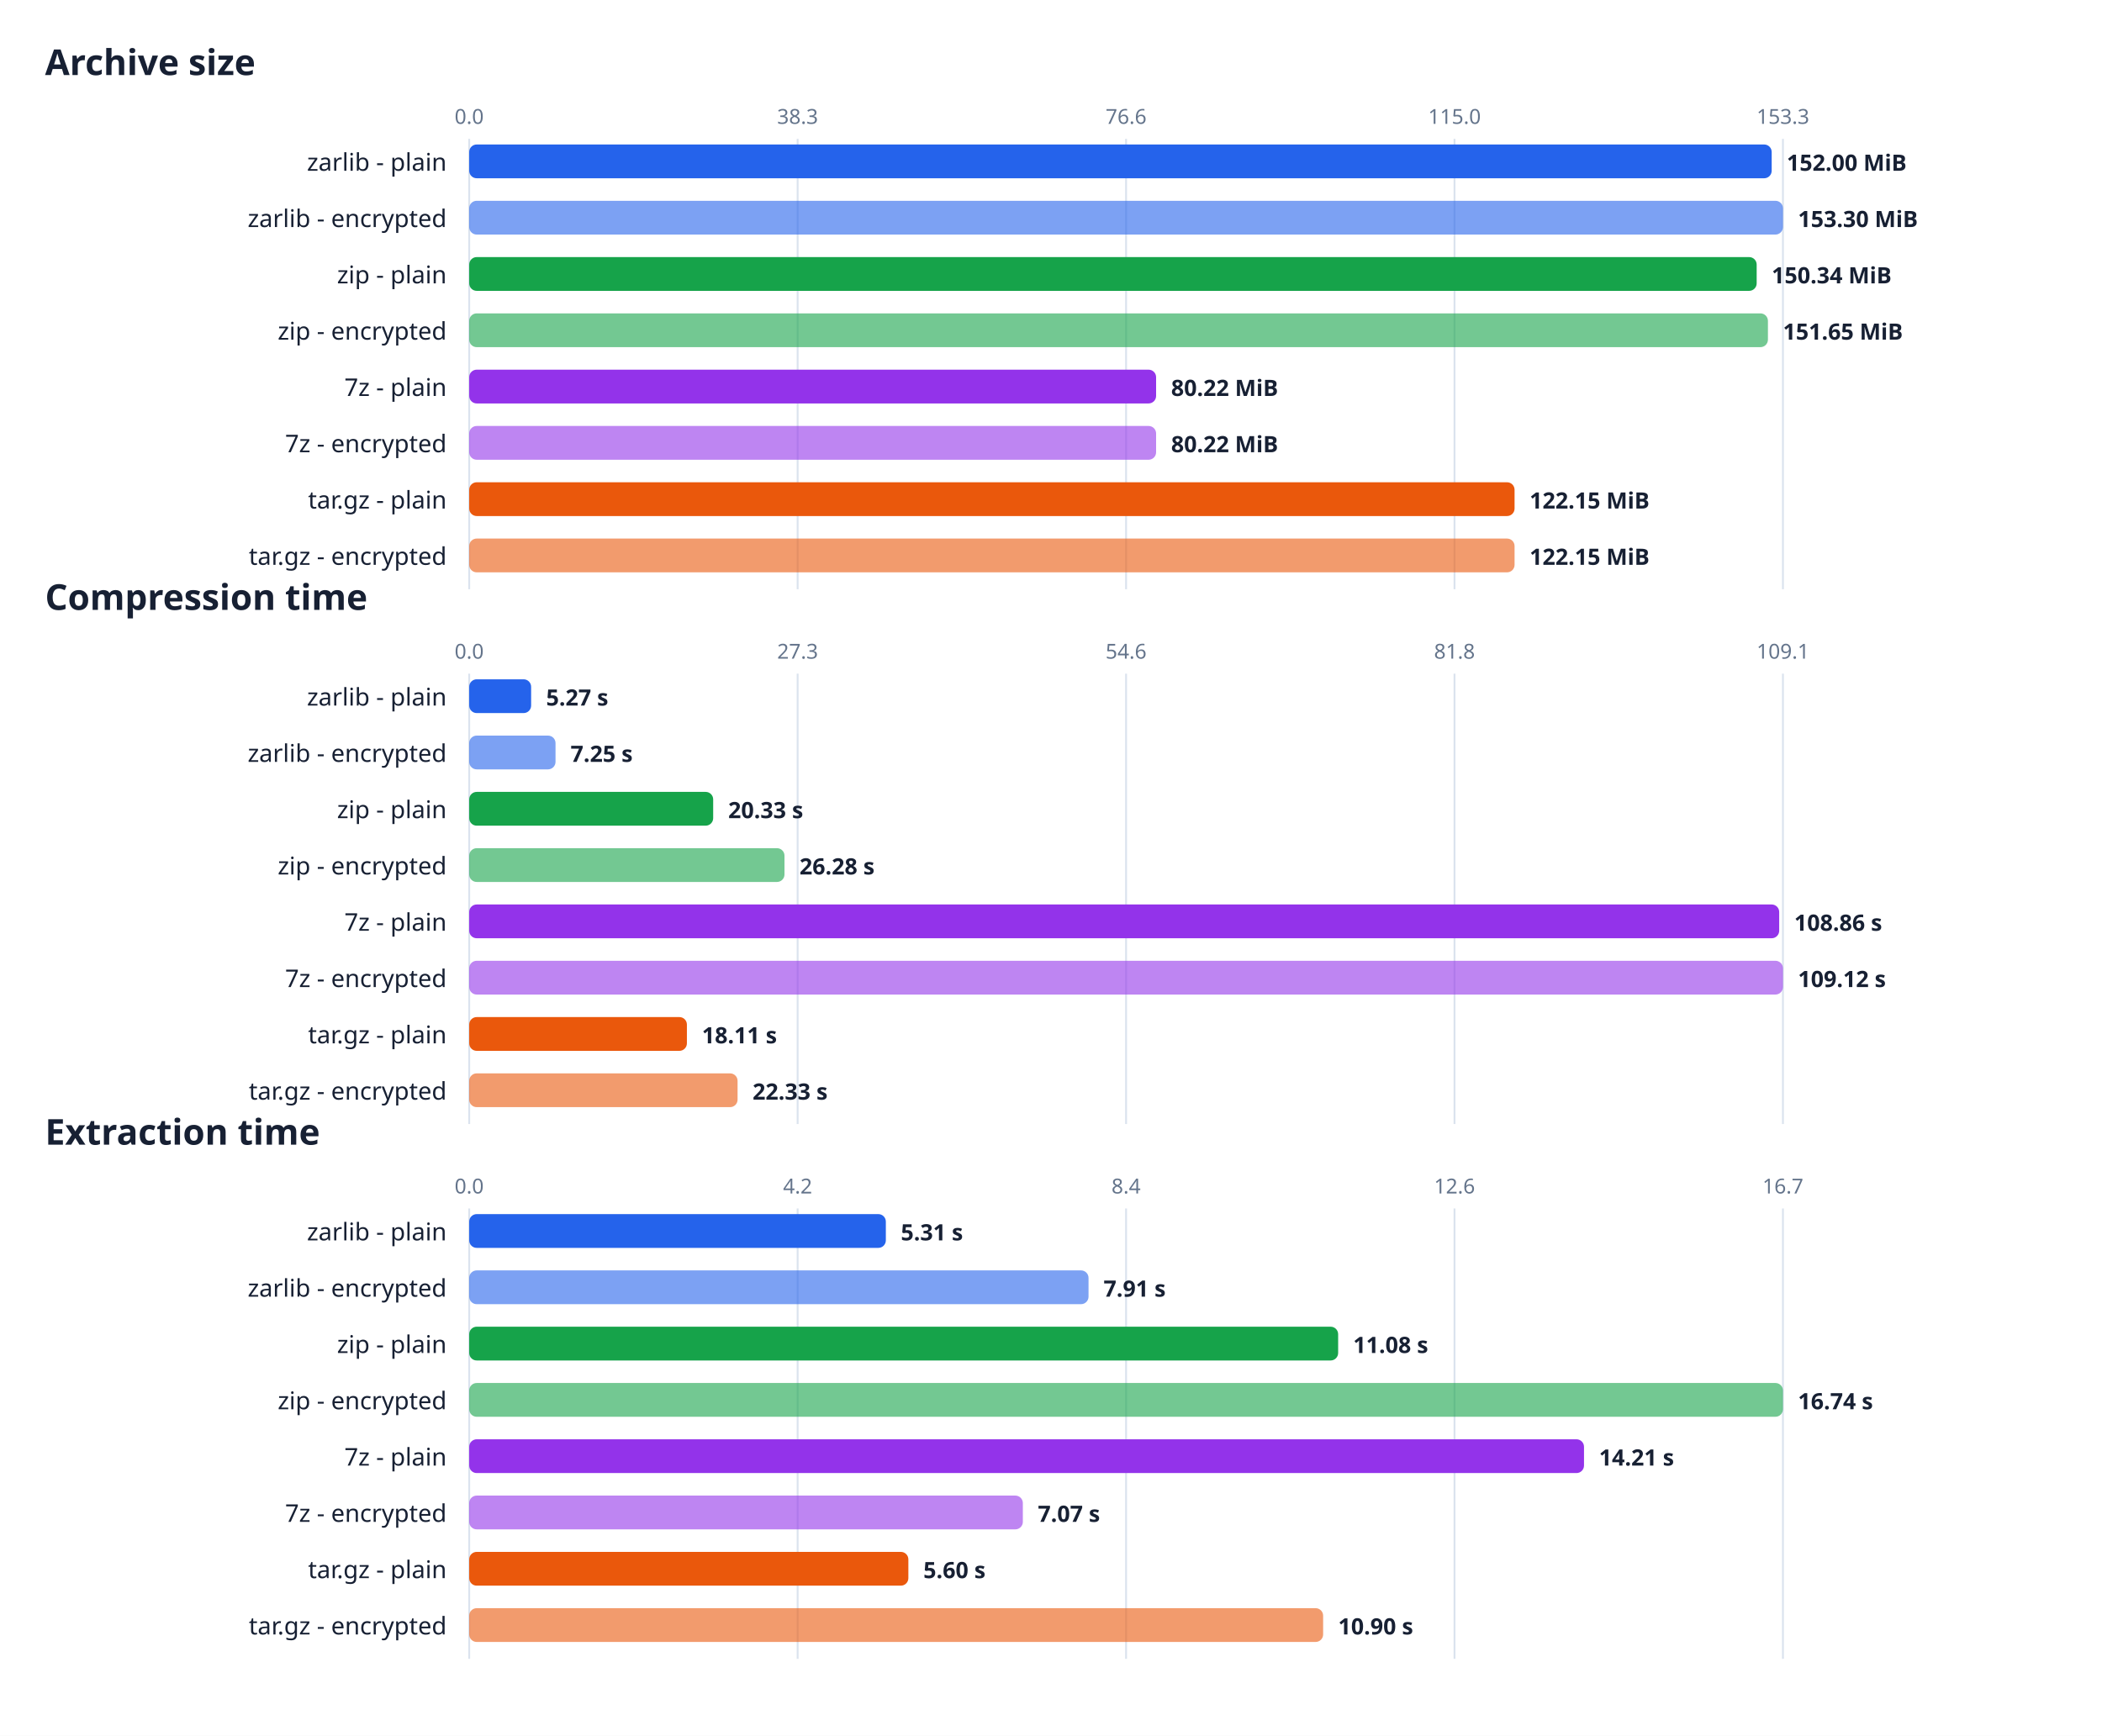
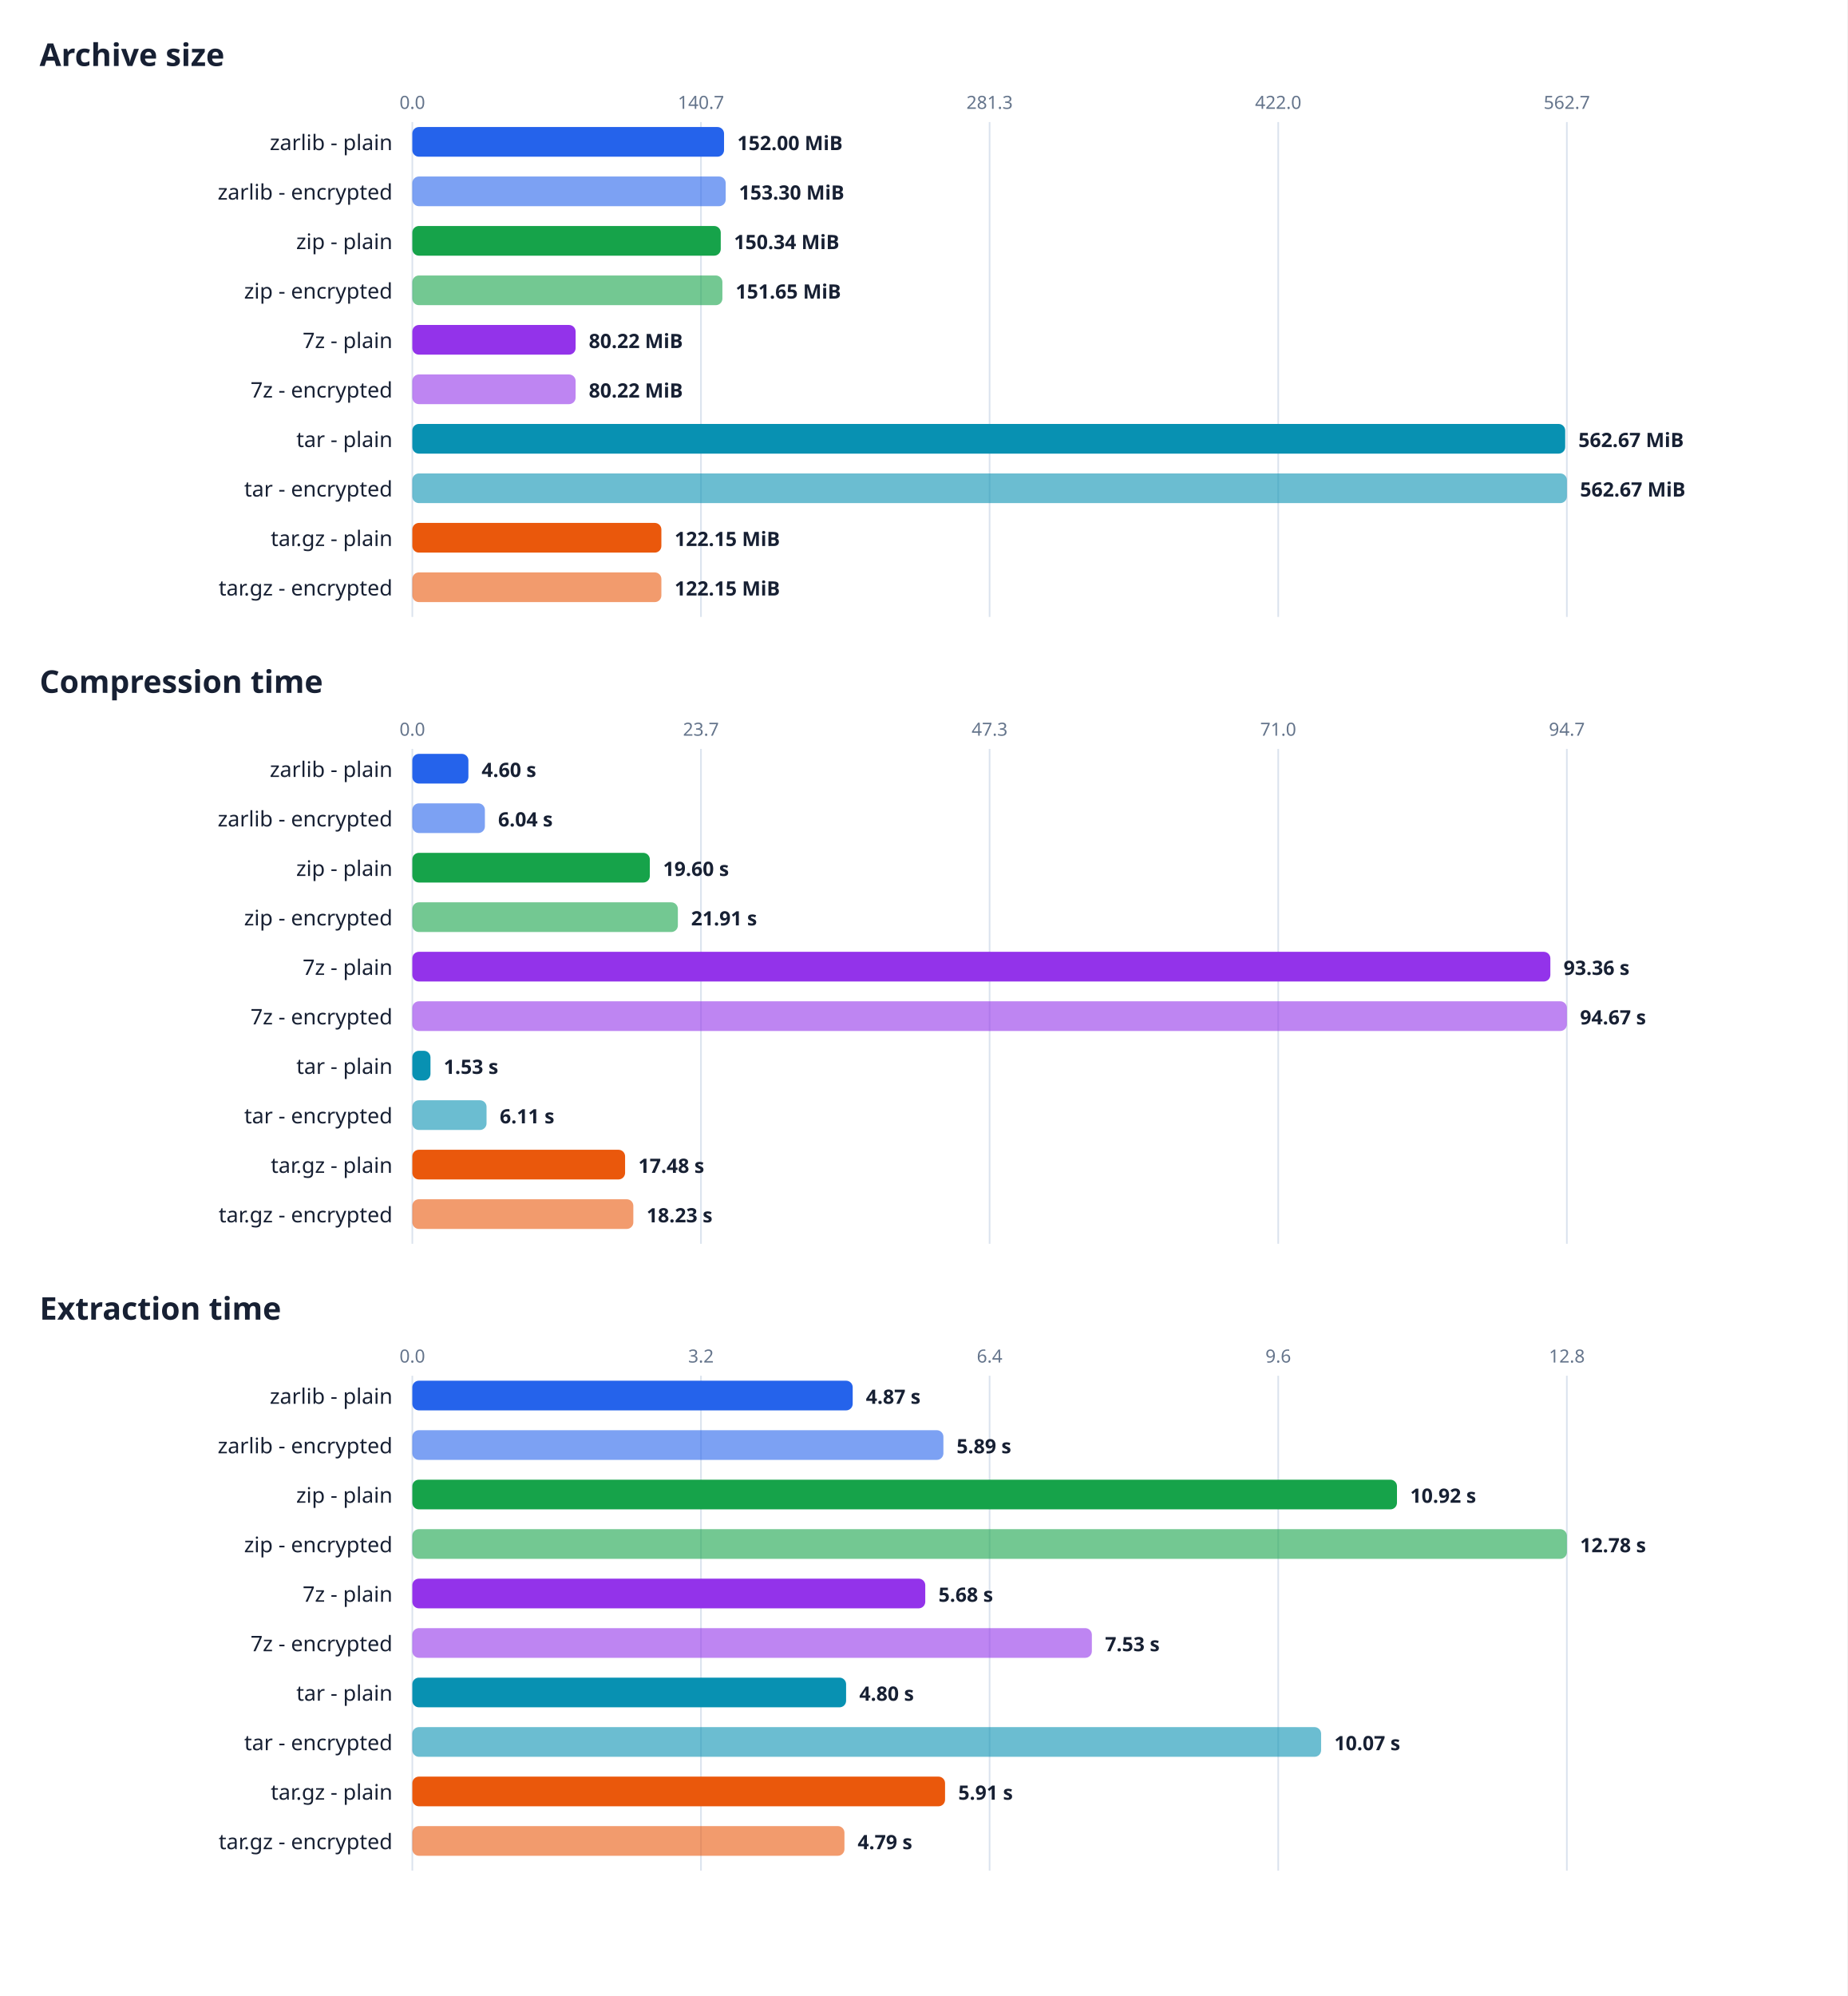
- <svg xmlns="http://www.w3.org/2000/svg" width="1120" height="925" viewBox="0 0 1120 925" role="img" aria-labelledby="title description">
+ <svg xmlns="http://www.w3.org/2000/svg" width="1120" height="1210" viewBox="0 0 1120 1210" role="img" aria-labelledby="title description">
  <style>
  text { font-family: system-ui, sans-serif; fill: #172033; }
  .heading { font-size: 19px; font-weight: 700; }
  .label { font-size: 13px; }
  .axis { font-size: 11px; fill: #64748b; }
  .value { font-size: 12px; font-weight: 600; }
  .grid { stroke: #dbe3ee; stroke-width: 1; }
</style>
  <rect width="100%" height="100%" fill="#ffffff" />
  <text x="24" y="40" class="heading">Archive size</text>
-   <line x1="250" y1="74" x2="250" y2="314" class="grid" />
+   <line x1="250" y1="74" x2="250" y2="374" class="grid" />
  <text x="250" y="66" text-anchor="middle" class="axis">0.0</text>
-   <line x1="425" y1="74" x2="425" y2="314" class="grid" />
-   <text x="425" y="66" text-anchor="middle" class="axis">38.3</text>
-   <line x1="600" y1="74" x2="600" y2="314" class="grid" />
-   <text x="600" y="66" text-anchor="middle" class="axis">76.6</text>
-   <line x1="775" y1="74" x2="775" y2="314" class="grid" />
-   <text x="775" y="66" text-anchor="middle" class="axis">115.0</text>
-   <line x1="950" y1="74" x2="950" y2="314" class="grid" />
-   <text x="950" y="66" text-anchor="middle" class="axis">153.3</text>
+   <line x1="425" y1="74" x2="425" y2="374" class="grid" />
+   <text x="425" y="66" text-anchor="middle" class="axis">140.7</text>
+   <line x1="600" y1="74" x2="600" y2="374" class="grid" />
+   <text x="600" y="66" text-anchor="middle" class="axis">281.3</text>
+   <line x1="775" y1="74" x2="775" y2="374" class="grid" />
+   <text x="775" y="66" text-anchor="middle" class="axis">422.0</text>
+   <line x1="950" y1="74" x2="950" y2="374" class="grid" />
+   <text x="950" y="66" text-anchor="middle" class="axis">562.7</text>
  <text x="238" y="91" text-anchor="end" class="label">zarlib - plain</text>
-   <rect x="250" y="77" width="694" height="18" rx="4" fill="#2563eb" opacity="1.0" />
-   <text x="952" y="91" class="value">152.00 MiB</text>
+   <rect x="250" y="77" width="189" height="18" rx="4" fill="#2563eb" opacity="1.0" />
+   <text x="447" y="91" class="value">152.00 MiB</text>
  <text x="238" y="121" text-anchor="end" class="label">zarlib - encrypted</text>
-   <rect x="250" y="107" width="700" height="18" rx="4" fill="#2563eb" opacity="0.60" />
-   <text x="958" y="121" class="value">153.30 MiB</text>
+   <rect x="250" y="107" width="190" height="18" rx="4" fill="#2563eb" opacity="0.60" />
+   <text x="448" y="121" class="value">153.30 MiB</text>
  <text x="238" y="151" text-anchor="end" class="label">zip - plain</text>
-   <rect x="250" y="137" width="686" height="18" rx="4" fill="#16a34a" opacity="1.0" />
-   <text x="944" y="151" class="value">150.34 MiB</text>
+   <rect x="250" y="137" width="187" height="18" rx="4" fill="#16a34a" opacity="1.0" />
+   <text x="445" y="151" class="value">150.34 MiB</text>
  <text x="238" y="181" text-anchor="end" class="label">zip - encrypted</text>
-   <rect x="250" y="167" width="692" height="18" rx="4" fill="#16a34a" opacity="0.60" />
-   <text x="950" y="181" class="value">151.65 MiB</text>
+   <rect x="250" y="167" width="188" height="18" rx="4" fill="#16a34a" opacity="0.60" />
+   <text x="446" y="181" class="value">151.65 MiB</text>
  <text x="238" y="211" text-anchor="end" class="label">7z - plain</text>
-   <rect x="250" y="197" width="366" height="18" rx="4" fill="#9333ea" opacity="1.0" />
-   <text x="624" y="211" class="value">80.22 MiB</text>
+   <rect x="250" y="197" width="99" height="18" rx="4" fill="#9333ea" opacity="1.0" />
+   <text x="357" y="211" class="value">80.22 MiB</text>
  <text x="238" y="241" text-anchor="end" class="label">7z - encrypted</text>
-   <rect x="250" y="227" width="366" height="18" rx="4" fill="#9333ea" opacity="0.60" />
-   <text x="624" y="241" class="value">80.22 MiB</text>
-   <text x="238" y="271" text-anchor="end" class="label">tar.gz - plain</text>
-   <rect x="250" y="257" width="557" height="18" rx="4" fill="#ea580c" opacity="1.0" />
-   <text x="815" y="271" class="value">122.15 MiB</text>
-   <text x="238" y="301" text-anchor="end" class="label">tar.gz - encrypted</text>
-   <rect x="250" y="287" width="557" height="18" rx="4" fill="#ea580c" opacity="0.60" />
-   <text x="815" y="301" class="value">122.15 MiB</text>
-   <text x="24" y="325" class="heading">Compression time</text>
-   <line x1="250" y1="359" x2="250" y2="599" class="grid" />
-   <text x="250" y="351" text-anchor="middle" class="axis">0.0</text>
-   <line x1="425" y1="359" x2="425" y2="599" class="grid" />
-   <text x="425" y="351" text-anchor="middle" class="axis">27.3</text>
-   <line x1="600" y1="359" x2="600" y2="599" class="grid" />
-   <text x="600" y="351" text-anchor="middle" class="axis">54.6</text>
-   <line x1="775" y1="359" x2="775" y2="599" class="grid" />
-   <text x="775" y="351" text-anchor="middle" class="axis">81.8</text>
-   <line x1="950" y1="359" x2="950" y2="599" class="grid" />
-   <text x="950" y="351" text-anchor="middle" class="axis">109.1</text>
-   <text x="238" y="376" text-anchor="end" class="label">zarlib - plain</text>
-   <rect x="250" y="362" width="33" height="18" rx="4" fill="#2563eb" opacity="1.0" />
-   <text x="291" y="376" class="value">5.27 s</text>
-   <text x="238" y="406" text-anchor="end" class="label">zarlib - encrypted</text>
-   <rect x="250" y="392" width="46" height="18" rx="4" fill="#2563eb" opacity="0.60" />
-   <text x="304" y="406" class="value">7.25 s</text>
-   <text x="238" y="436" text-anchor="end" class="label">zip - plain</text>
-   <rect x="250" y="422" width="130" height="18" rx="4" fill="#16a34a" opacity="1.0" />
-   <text x="388" y="436" class="value">20.33 s</text>
-   <text x="238" y="466" text-anchor="end" class="label">zip - encrypted</text>
-   <rect x="250" y="452" width="168" height="18" rx="4" fill="#16a34a" opacity="0.60" />
-   <text x="426" y="466" class="value">26.28 s</text>
-   <text x="238" y="496" text-anchor="end" class="label">7z - plain</text>
-   <rect x="250" y="482" width="698" height="18" rx="4" fill="#9333ea" opacity="1.0" />
-   <text x="956" y="496" class="value">108.86 s</text>
-   <text x="238" y="526" text-anchor="end" class="label">7z - encrypted</text>
-   <rect x="250" y="512" width="700" height="18" rx="4" fill="#9333ea" opacity="0.60" />
-   <text x="958" y="526" class="value">109.12 s</text>
-   <text x="238" y="556" text-anchor="end" class="label">tar.gz - plain</text>
-   <rect x="250" y="542" width="116" height="18" rx="4" fill="#ea580c" opacity="1.0" />
-   <text x="374" y="556" class="value">18.11 s</text>
-   <text x="238" y="586" text-anchor="end" class="label">tar.gz - encrypted</text>
-   <rect x="250" y="572" width="143" height="18" rx="4" fill="#ea580c" opacity="0.60" />
-   <text x="401" y="586" class="value">22.33 s</text>
-   <text x="24" y="610" class="heading">Extraction time</text>
-   <line x1="250" y1="644" x2="250" y2="884" class="grid" />
-   <text x="250" y="636" text-anchor="middle" class="axis">0.0</text>
-   <line x1="425" y1="644" x2="425" y2="884" class="grid" />
-   <text x="425" y="636" text-anchor="middle" class="axis">4.2</text>
-   <line x1="600" y1="644" x2="600" y2="884" class="grid" />
-   <text x="600" y="636" text-anchor="middle" class="axis">8.4</text>
-   <line x1="775" y1="644" x2="775" y2="884" class="grid" />
-   <text x="775" y="636" text-anchor="middle" class="axis">12.6</text>
-   <line x1="950" y1="644" x2="950" y2="884" class="grid" />
-   <text x="950" y="636" text-anchor="middle" class="axis">16.7</text>
-   <text x="238" y="661" text-anchor="end" class="label">zarlib - plain</text>
-   <rect x="250" y="647" width="222" height="18" rx="4" fill="#2563eb" opacity="1.0" />
-   <text x="480" y="661" class="value">5.31 s</text>
-   <text x="238" y="691" text-anchor="end" class="label">zarlib - encrypted</text>
-   <rect x="250" y="677" width="330" height="18" rx="4" fill="#2563eb" opacity="0.60" />
-   <text x="588" y="691" class="value">7.91 s</text>
-   <text x="238" y="721" text-anchor="end" class="label">zip - plain</text>
-   <rect x="250" y="707" width="463" height="18" rx="4" fill="#16a34a" opacity="1.0" />
-   <text x="721" y="721" class="value">11.08 s</text>
-   <text x="238" y="751" text-anchor="end" class="label">zip - encrypted</text>
-   <rect x="250" y="737" width="700" height="18" rx="4" fill="#16a34a" opacity="0.60" />
-   <text x="958" y="751" class="value">16.74 s</text>
-   <text x="238" y="781" text-anchor="end" class="label">7z - plain</text>
-   <rect x="250" y="767" width="594" height="18" rx="4" fill="#9333ea" opacity="1.0" />
-   <text x="852" y="781" class="value">14.21 s</text>
-   <text x="238" y="811" text-anchor="end" class="label">7z - encrypted</text>
-   <rect x="250" y="797" width="295" height="18" rx="4" fill="#9333ea" opacity="0.60" />
-   <text x="553" y="811" class="value">7.07 s</text>
-   <text x="238" y="841" text-anchor="end" class="label">tar.gz - plain</text>
-   <rect x="250" y="827" width="234" height="18" rx="4" fill="#ea580c" opacity="1.0" />
-   <text x="492" y="841" class="value">5.60 s</text>
-   <text x="238" y="871" text-anchor="end" class="label">tar.gz - encrypted</text>
-   <rect x="250" y="857" width="455" height="18" rx="4" fill="#ea580c" opacity="0.60" />
-   <text x="713" y="871" class="value">10.90 s</text>
+   <rect x="250" y="227" width="99" height="18" rx="4" fill="#9333ea" opacity="0.60" />
+   <text x="357" y="241" class="value">80.22 MiB</text>
+   <text x="238" y="271" text-anchor="end" class="label">tar - plain</text>
+   <rect x="250" y="257" width="699" height="18" rx="4" fill="#0891b2" opacity="1.0" />
+   <text x="957" y="271" class="value">562.67 MiB</text>
+   <text x="238" y="301" text-anchor="end" class="label">tar - encrypted</text>
+   <rect x="250" y="287" width="700" height="18" rx="4" fill="#0891b2" opacity="0.60" />
+   <text x="958" y="301" class="value">562.67 MiB</text>
+   <text x="238" y="331" text-anchor="end" class="label">tar.gz - plain</text>
+   <rect x="250" y="317" width="151" height="18" rx="4" fill="#ea580c" opacity="1.0" />
+   <text x="409" y="331" class="value">122.15 MiB</text>
+   <text x="238" y="361" text-anchor="end" class="label">tar.gz - encrypted</text>
+   <rect x="250" y="347" width="151" height="18" rx="4" fill="#ea580c" opacity="0.60" />
+   <text x="409" y="361" class="value">122.15 MiB</text>
+   <text x="24" y="420" class="heading">Compression time</text>
+   <line x1="250" y1="454" x2="250" y2="754" class="grid" />
+   <text x="250" y="446" text-anchor="middle" class="axis">0.0</text>
+   <line x1="425" y1="454" x2="425" y2="754" class="grid" />
+   <text x="425" y="446" text-anchor="middle" class="axis">23.7</text>
+   <line x1="600" y1="454" x2="600" y2="754" class="grid" />
+   <text x="600" y="446" text-anchor="middle" class="axis">47.3</text>
+   <line x1="775" y1="454" x2="775" y2="754" class="grid" />
+   <text x="775" y="446" text-anchor="middle" class="axis">71.0</text>
+   <line x1="950" y1="454" x2="950" y2="754" class="grid" />
+   <text x="950" y="446" text-anchor="middle" class="axis">94.7</text>
+   <text x="238" y="471" text-anchor="end" class="label">zarlib - plain</text>
+   <rect x="250" y="457" width="34" height="18" rx="4" fill="#2563eb" opacity="1.0" />
+   <text x="292" y="471" class="value">4.60 s</text>
+   <text x="238" y="501" text-anchor="end" class="label">zarlib - encrypted</text>
+   <rect x="250" y="487" width="44" height="18" rx="4" fill="#2563eb" opacity="0.60" />
+   <text x="302" y="501" class="value">6.04 s</text>
+   <text x="238" y="531" text-anchor="end" class="label">zip - plain</text>
+   <rect x="250" y="517" width="144" height="18" rx="4" fill="#16a34a" opacity="1.0" />
+   <text x="402" y="531" class="value">19.60 s</text>
+   <text x="238" y="561" text-anchor="end" class="label">zip - encrypted</text>
+   <rect x="250" y="547" width="161" height="18" rx="4" fill="#16a34a" opacity="0.60" />
+   <text x="419" y="561" class="value">21.91 s</text>
+   <text x="238" y="591" text-anchor="end" class="label">7z - plain</text>
+   <rect x="250" y="577" width="690" height="18" rx="4" fill="#9333ea" opacity="1.0" />
+   <text x="948" y="591" class="value">93.36 s</text>
+   <text x="238" y="621" text-anchor="end" class="label">7z - encrypted</text>
+   <rect x="250" y="607" width="700" height="18" rx="4" fill="#9333ea" opacity="0.60" />
+   <text x="958" y="621" class="value">94.67 s</text>
+   <text x="238" y="651" text-anchor="end" class="label">tar - plain</text>
+   <rect x="250" y="637" width="11" height="18" rx="4" fill="#0891b2" opacity="1.0" />
+   <text x="269" y="651" class="value">1.53 s</text>
+   <text x="238" y="681" text-anchor="end" class="label">tar - encrypted</text>
+   <rect x="250" y="667" width="45" height="18" rx="4" fill="#0891b2" opacity="0.60" />
+   <text x="303" y="681" class="value">6.11 s</text>
+   <text x="238" y="711" text-anchor="end" class="label">tar.gz - plain</text>
+   <rect x="250" y="697" width="129" height="18" rx="4" fill="#ea580c" opacity="1.0" />
+   <text x="387" y="711" class="value">17.48 s</text>
+   <text x="238" y="741" text-anchor="end" class="label">tar.gz - encrypted</text>
+   <rect x="250" y="727" width="134" height="18" rx="4" fill="#ea580c" opacity="0.60" />
+   <text x="392" y="741" class="value">18.23 s</text>
+   <text x="24" y="800" class="heading">Extraction time</text>
+   <line x1="250" y1="834" x2="250" y2="1134" class="grid" />
+   <text x="250" y="826" text-anchor="middle" class="axis">0.0</text>
+   <line x1="425" y1="834" x2="425" y2="1134" class="grid" />
+   <text x="425" y="826" text-anchor="middle" class="axis">3.2</text>
+   <line x1="600" y1="834" x2="600" y2="1134" class="grid" />
+   <text x="600" y="826" text-anchor="middle" class="axis">6.4</text>
+   <line x1="775" y1="834" x2="775" y2="1134" class="grid" />
+   <text x="775" y="826" text-anchor="middle" class="axis">9.6</text>
+   <line x1="950" y1="834" x2="950" y2="1134" class="grid" />
+   <text x="950" y="826" text-anchor="middle" class="axis">12.8</text>
+   <text x="238" y="851" text-anchor="end" class="label">zarlib - plain</text>
+   <rect x="250" y="837" width="267" height="18" rx="4" fill="#2563eb" opacity="1.0" />
+   <text x="525" y="851" class="value">4.87 s</text>
+   <text x="238" y="881" text-anchor="end" class="label">zarlib - encrypted</text>
+   <rect x="250" y="867" width="322" height="18" rx="4" fill="#2563eb" opacity="0.60" />
+   <text x="580" y="881" class="value">5.89 s</text>
+   <text x="238" y="911" text-anchor="end" class="label">zip - plain</text>
+   <rect x="250" y="897" width="597" height="18" rx="4" fill="#16a34a" opacity="1.0" />
+   <text x="855" y="911" class="value">10.92 s</text>
+   <text x="238" y="941" text-anchor="end" class="label">zip - encrypted</text>
+   <rect x="250" y="927" width="700" height="18" rx="4" fill="#16a34a" opacity="0.60" />
+   <text x="958" y="941" class="value">12.78 s</text>
+   <text x="238" y="971" text-anchor="end" class="label">7z - plain</text>
+   <rect x="250" y="957" width="311" height="18" rx="4" fill="#9333ea" opacity="1.0" />
+   <text x="569" y="971" class="value">5.68 s</text>
+   <text x="238" y="1001" text-anchor="end" class="label">7z - encrypted</text>
+   <rect x="250" y="987" width="412" height="18" rx="4" fill="#9333ea" opacity="0.60" />
+   <text x="670" y="1001" class="value">7.53 s</text>
+   <text x="238" y="1031" text-anchor="end" class="label">tar - plain</text>
+   <rect x="250" y="1017" width="263" height="18" rx="4" fill="#0891b2" opacity="1.0" />
+   <text x="521" y="1031" class="value">4.80 s</text>
+   <text x="238" y="1061" text-anchor="end" class="label">tar - encrypted</text>
+   <rect x="250" y="1047" width="551" height="18" rx="4" fill="#0891b2" opacity="0.60" />
+   <text x="809" y="1061" class="value">10.07 s</text>
+   <text x="238" y="1091" text-anchor="end" class="label">tar.gz - plain</text>
+   <rect x="250" y="1077" width="323" height="18" rx="4" fill="#ea580c" opacity="1.0" />
+   <text x="581" y="1091" class="value">5.91 s</text>
+   <text x="238" y="1121" text-anchor="end" class="label">tar.gz - encrypted</text>
+   <rect x="250" y="1107" width="262" height="18" rx="4" fill="#ea580c" opacity="0.60" />
+   <text x="520" y="1121" class="value">4.79 s</text>
</svg>
